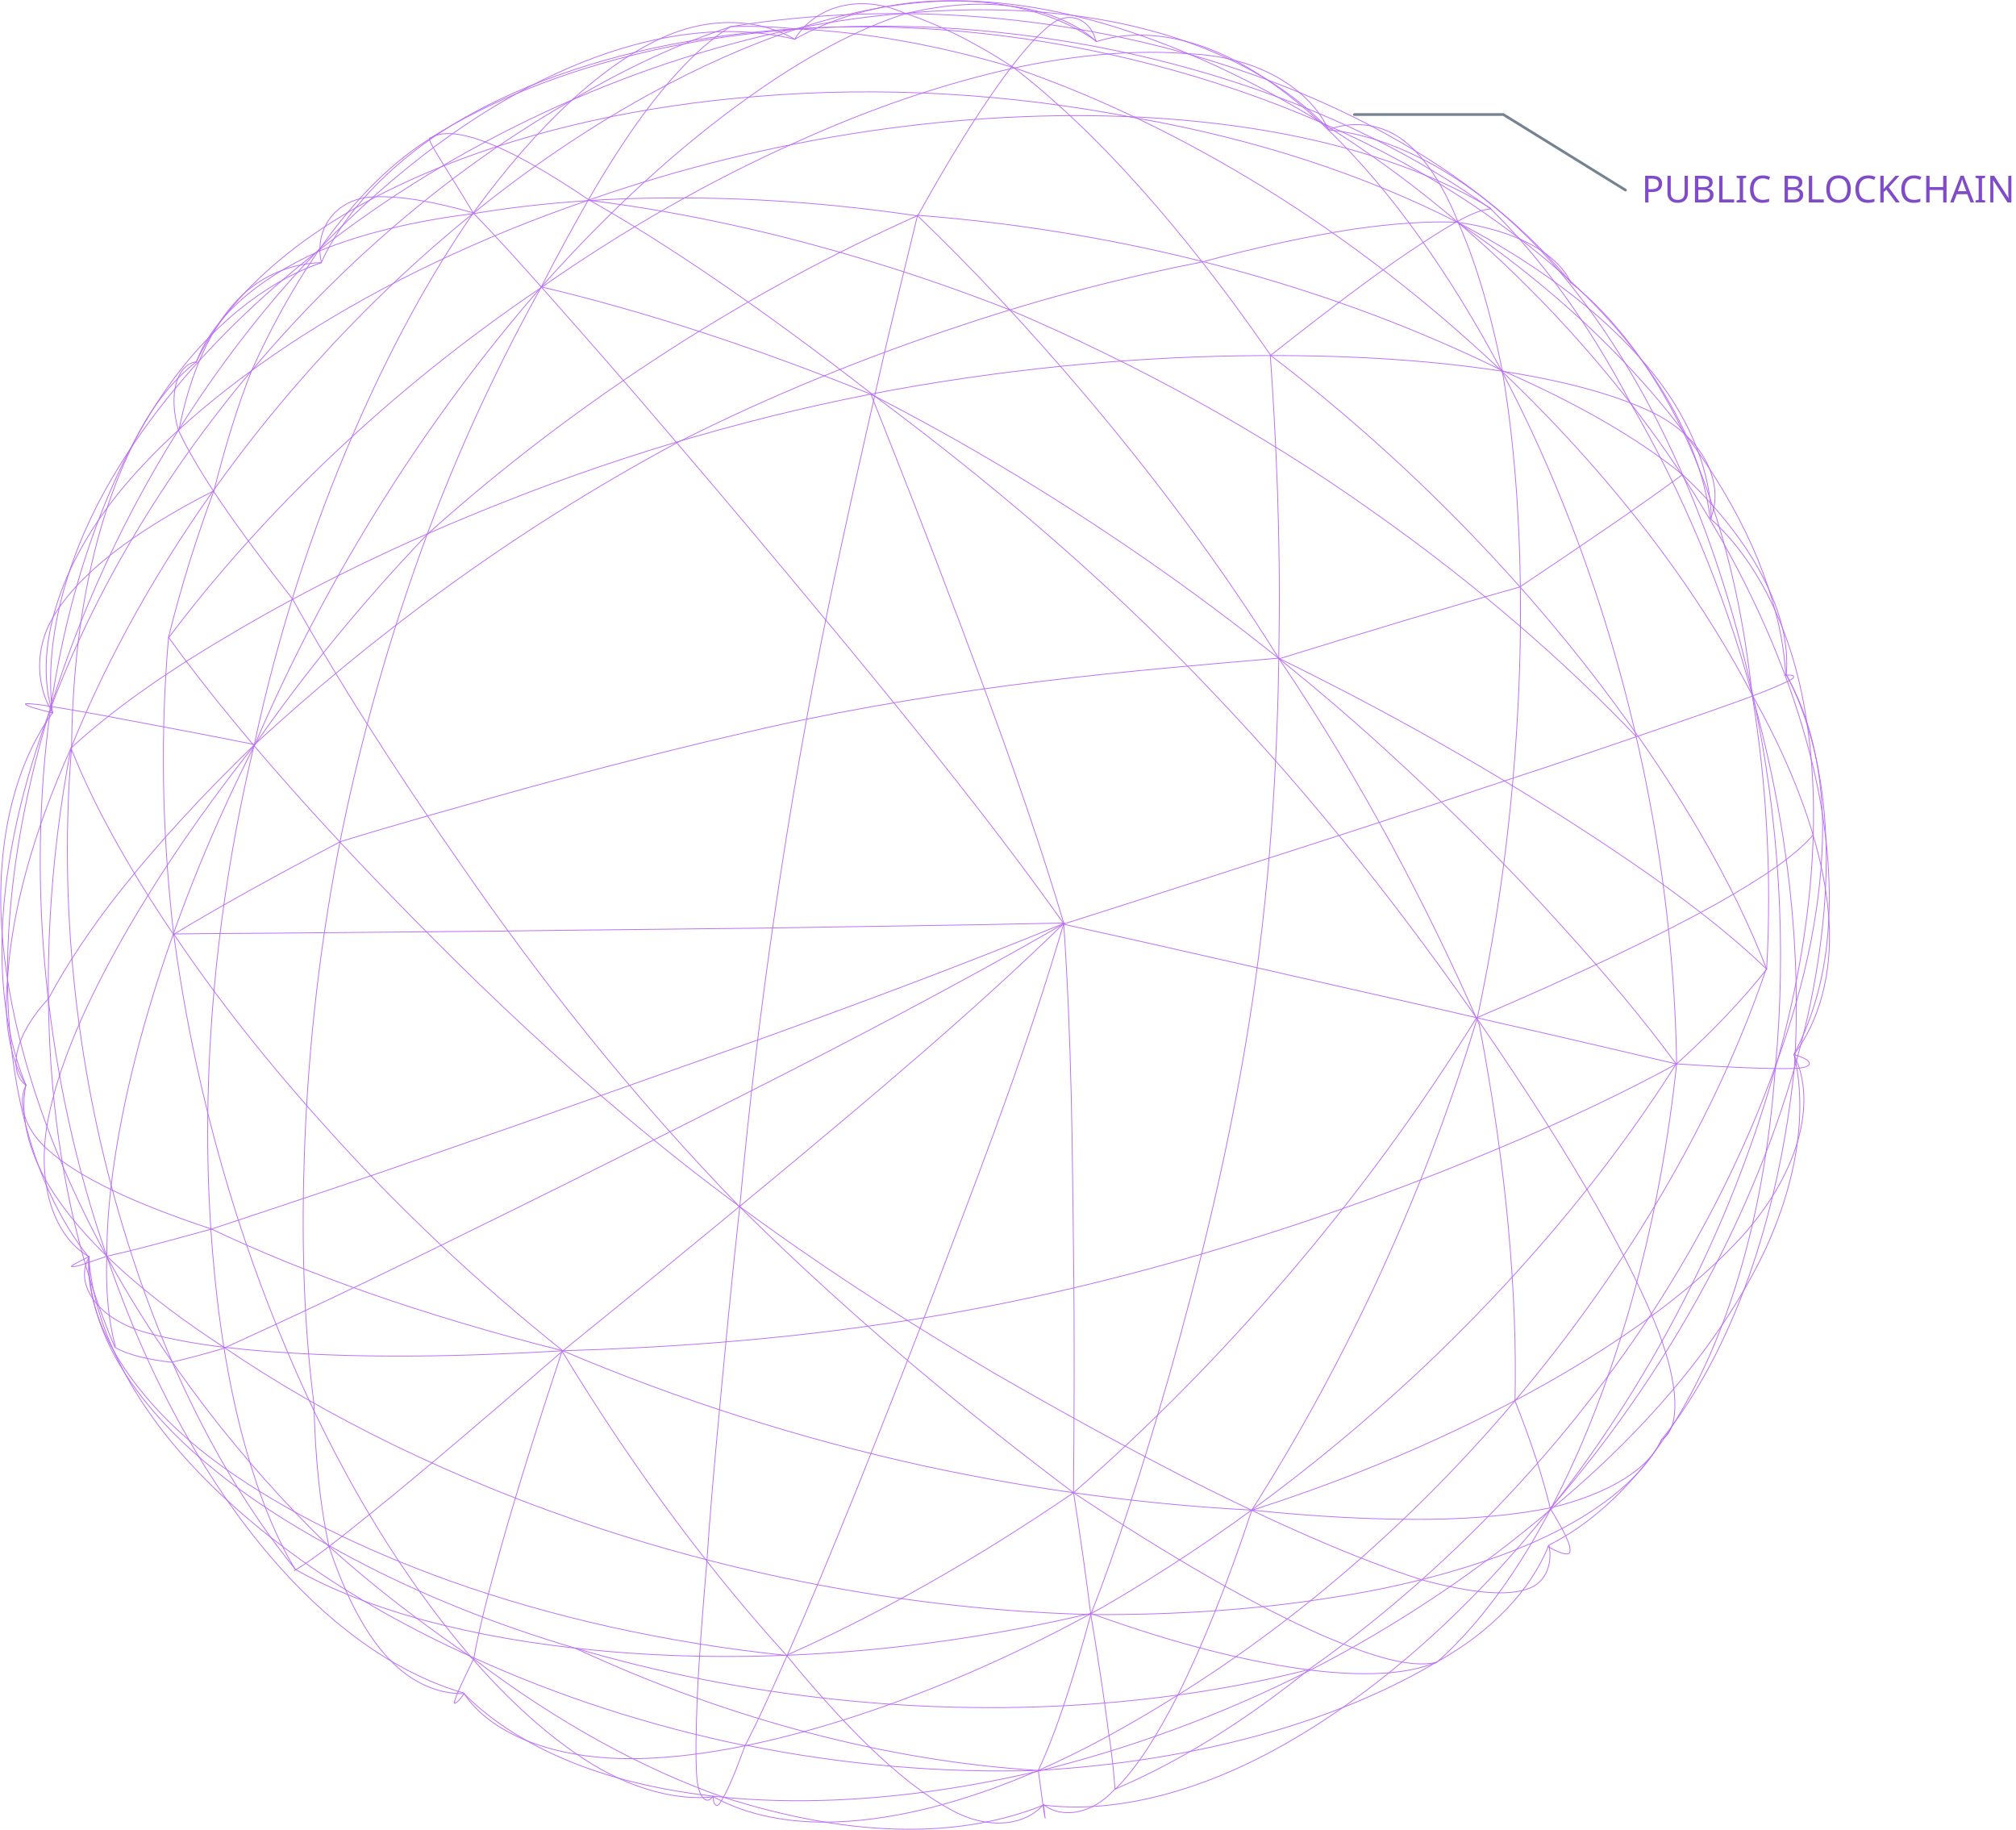
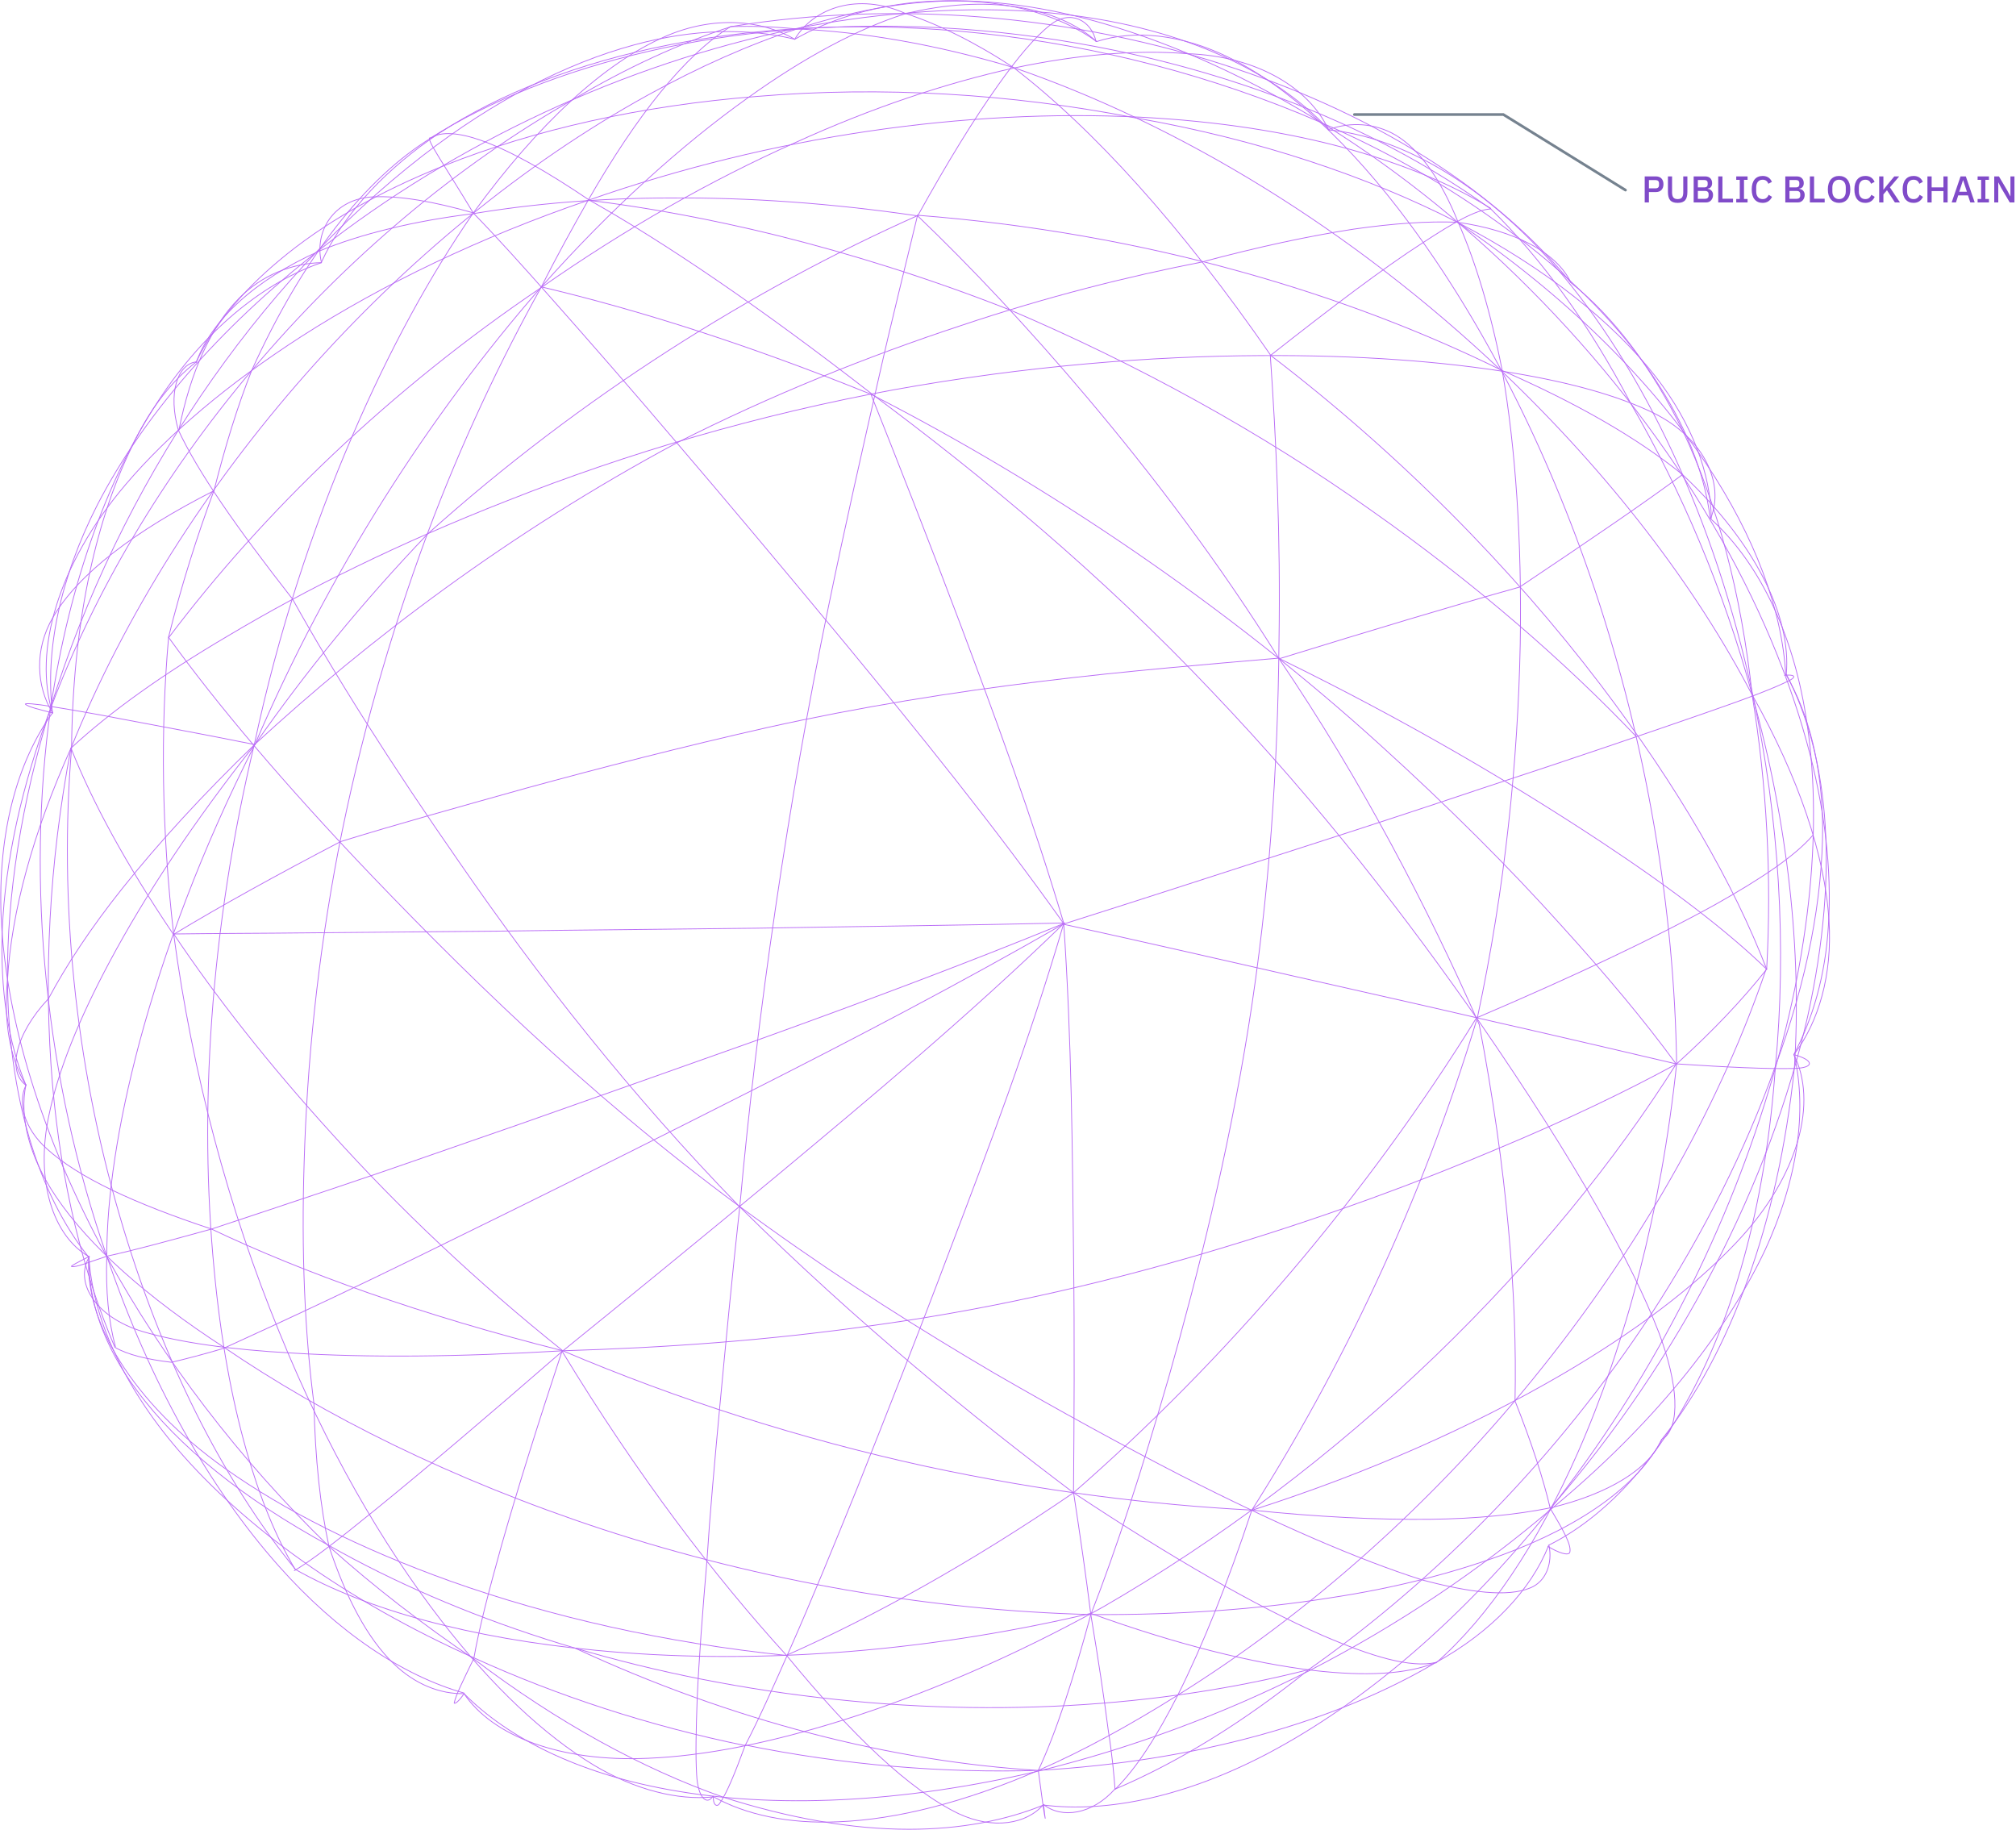
<svg xmlns="http://www.w3.org/2000/svg" width="757" height="687" viewBox="0 0 757 687">
  <g fill="none" fill-rule="evenodd">
    <g stroke="#BA6DF6" stroke-linecap="round" stroke-width=".298">
      <path d="M19.721,267.648 C12.57,244.676 21.455,212.168 47.245,181.827 C63.499,162.756 85.604,144.118 113.127,126.347 C143.902,106.626 180.31,89.072 220.837,75.202 C290.187,50.929 362.788,40.743 428.237,43.994 C457.494,45.511 483.934,49.629 507.123,56.13 C527.711,61.982 545.482,69.35 559.786,78.236" />
      <path d="M389.878 664.678C396.596 650.374 402.881 630.87 409.599 606.164 419.352 581.241 428.887 551.55 438.856 517.092 449.909 478.083 460.962 434.089 468.764 385.76 476.782 335.915 479.816 286.72 480.25 241.425 480.9 200.682 479.166 164.707 476.999 133.499 500.405 115.078 519.259 100.774 534.43 91.022 545.699 83.654 553.934 78.886 559.569 78.452M391.828 677.464C392.262 681.149 392.479 682.882 392.479 682.666 391.828 679.848 391.178 673.997 389.878 664.678M391.828 677.464C398.547 682.882 410.033 681.365 418.702 671.613" />
      <path d="M19.721,267.648 C6.502,285.853 -0.867,312.726 0.433,344.367 C2.167,382.293 15.387,426.503 40.093,471.798 C61.332,510.374 89.722,547.866 123.53,580.591 C140.651,595.978 159.072,610.065 177.926,622.851 C209.351,646.69 241.209,664.028 271.332,674.647 C296.255,682.666 319.878,686.783 341.333,686.783 C360.404,686.783 377.525,683.532 391.828,677.681 C415.884,680.715 445.358,674.43 475.915,658.393 C512.108,639.322 549.167,607.897 582.325,566.287 C618.733,520.126 647.124,465.73 664.028,409.816 C680.065,357.587 684.616,308.608 678.115,268.949 C672.913,236.007 659.477,210.001 642.139,194.614" />
      <path d="M582.325 566.071C631.086 509.94 664.678 443.841 678.765 381.643 684.833 354.119 687 328.546 685.05 305.791 683.316 285.419 678.331 267.648 670.746 253.128M26.656 280.868C41.393 267.215 61.115 253.128 85.821 238.608 114.861 221.27 149.753 203.933 190.713 187.896 235.574 170.125 284.986 155.604 335.915 146.285 385.327 137.4 431.705 133.716 473.532 133.499 510.157 133.282 541.798 135.666 568.021 140.001 590.126 143.685 607.897 148.669 621.117 155.171 640.189 164.707 647.557 181.827 642.356 194.614" />
      <path d="M65.016 350.652C47.462 324.645 34.675 301.24 26.656 280.868 66.75 181.394 149.753 87.338 243.159 35.759 281.952 14.303 318.361 2.601 349.351.65 374.924-1.084 396.813 4.768 411.767 15.604M211.301 507.123C179.01 481.333 149.753 453.593 124.397 425.42 100.774 399.414 81.053 374.274 65.232 350.652M399.63 346.534C361.704 347.401 321.395 347.834 283.902 348.485 249.227 348.918 217.586 349.135 188.546 349.568 162.106 349.785 138.267 350.002 116.812 350.218 97.524 350.435 80.403 350.435 65.232 350.652" />
      <path d="M480.467 247.06C453.16 249.444 423.469 251.828 391.612 255.729 357.587 259.846 322.695 265.481 288.453 273.066 255.945 280.435 225.605 288.237 197.865 295.822 172.292 302.974 148.886 309.475 127.864 315.977 103.809 328.546 83.003 340.032 65.449 350.652M391.828 677.464C385.544 684.833 372.974 687 359.971 680.932 341.55 672.046 320.094 651.675 295.388 621.551 268.515 592.077 239.475 554.151 211.085 507.34" />
      <path d="M43.344,505.606 C40.743,496.07 39.66,484.584 40.093,471.798 C40.093,449.042 44.211,422.169 52.229,391.828 C61.548,357.153 75.635,319.011 95.79,279.351 C123.313,214.985 161.239,155.821 203.283,107.709 C229.506,78.236 255.729,54.613 280.651,36.842 C302.107,21.455 322.045,10.836 339.816,5.201 C370.373,-2.384 397.03,2.384 411.767,15.604" />
      <path d="M26.656,280.868 C18.421,323.779 16.254,366.906 19.721,407.215 C22.972,444.491 31.208,477.866 43.127,505.823 C47.895,508.64 55.263,510.374 64.366,511.457 C70,510.157 76.502,508.423 83.87,506.256 C95.79,500.838 109.877,494.337 126.347,486.535 C145.202,477.649 166.657,467.03 190.93,455.11 C218.236,441.674 248.577,426.503 282.385,409.383 C319.661,390.528 359.971,369.506 399.197,346.968 C431.488,336.782 461.179,327.029 488.268,318.361 C513.191,310.342 535.73,302.974 556.318,296.038 C591.427,284.552 619.167,275.017 640.405,267.648 C656.009,262.23 666.412,258.329 672.263,255.295 C674.647,253.995 673.563,253.128 670.096,253.562" />
      <path d="M418.918,671.613 C442.324,661.644 466.813,646.69 491.519,626.752 C540.498,592.294 585.359,546.132 619.817,493.686 C639.972,462.696 655.576,431.271 666.412,400.931 C678.765,367.773 684.399,336.998 684.399,310.342 C684.183,287.586 679.198,267.865 670.529,253.128" />
      <path d="M418.918 671.613C426.937 663.594 434.522 651.675 442.324 636.288 451.643 617.65 460.962 594.461 470.064 566.938 503.005 515.142 533.779 451.86 554.801 381.859 565.204 333.097 569.972 285.636 570.838 241.859 571.489 202.849 569.105 168.391 564.12 139.35 559.786 117.245 554.151 98.391 547.433 83.22 541.148 67.616 533.129 56.13 524.027 50.712 516.225 46.161 507.123 45.728 499.104 48.545M327.029 148.019C337.215 173.592 348.485 202.199 360.404 233.84 373.407 268.515 387.494 306.441 399.414 346.534 402.448 391.178 402.664 432.572 403.098 470.064 403.531 503.656 403.315 533.779 403.098 560.219 405.698 577.123 407.866 592.294 409.599 606.164 412.417 623.068 414.584 637.371 416.101 649.291 417.618 658.826 418.268 666.195 418.702 671.83M19.721 267.648C16.904 244.893 22.322 217.369 36.626 189.413 53.53 156.688 81.92 123.53 119.629 94.056 171.208 53.53 234.49 24.056 298.422 10.836 312.509 8.019 326.162 6.068 339.816 4.985 361.704 3.034 382.293 3.251 401.581 5.635 444.708 10.836 478.95 27.09 498.888 48.545" />
      <path d="M19.721,267.648 C14.737,266.348 10.836,265.481 9.536,264.397 C9.102,263.964 13.22,264.181 19.288,265.264 C26.006,266.348 35.109,267.865 46.161,270.032 C59.815,272.633 76.502,275.667 95.79,279.568" />
      <path d="M19.721 267.648C13.653 257.679 12.786 243.809 19.938 231.673 29.474 215.419 50.496 199.382 80.403 184.211M498.888 48.762C525.978 51.362 556.968 69.133 584.058 100.124 617.216 138.484 643.873 194.831 658.176 260.93 668.145 307.308 670.963 355.42 666.628 400.931 663.161 449.692 651.891 491.953 634.554 524.027 620.034 551.117 601.179 570.405 581.458 580.157M63.282 239.258C81.27 264.181 106.409 294.088 139.784 328.98 180.094 371.023 229.072 418.485 288.453 460.745 317.494 481.55 346.101 499.538 373.407 515.575 398.547 530.095 421.952 542.882 443.408 553.934 480.033 572.572 510.157 585.575 533.996 593.161 551.984 597.928 566.071 599.662 574.523 596.195 580.591 593.811 582.975 586.876 581.674 580.374" />
      <path d="M498.888,48.762 C491.736,33.158 472.015,21.022 445.791,20.155 C426.937,18.638 405.048,20.372 380.559,25.573 C355.203,31.208 327.679,40.31 298.639,53.53 C266.998,67.616 234.924,85.821 203.283,107.926 C146.719,146.069 98.824,192.23 63.282,239.475 C60.248,274.15 60.681,311.859 65.232,350.868 C72.168,402.664 85.821,453.81 104.892,500.188 C122.446,543.315 143.468,579.724 165.79,608.548 C184.862,633.254 204.366,651.458 223.004,662.727 C238.608,672.046 254.428,675.947 267.648,674.647" />
      <path d="M161.673,51.796 C159.072,50.929 167.741,63.282 177.71,79.969 C186.379,88.855 196.348,99.908 207.834,112.911 C221.27,128.081 236.441,145.419 253.562,165.574 C272.85,188.112 294.305,213.685 318.144,242.509 C344.367,274.367 372.757,309.258 399.414,346.751 C386.41,391.178 370.807,432.138 356.72,469.197 C344.15,502.572 332.447,532.046 322.045,558.269 C312.726,581.241 304.491,601.396 296.905,618.517 C290.404,633.254 284.986,645.39 279.785,655.359 C275.884,665.978 272.85,673.347 270.249,677.031 C269.165,678.765 267.648,677.464 267.865,674.43" />
      <path d="M63.282,239.258 C68.05,219.97 73.901,201.549 80.403,183.995 C84.521,167.741 89.072,152.787 94.49,139.134 C113.561,96.874 137.4,66.75 161.889,51.796 C165.574,49.195 172.509,49.845 180.527,52.663 C191.58,56.564 205.016,64.149 221.054,74.985 C250.311,91.456 285.636,115.511 327.246,147.803 C368.639,178.577 413.284,215.419 455.11,259.63 C496.07,302.54 529.012,345.667 555.885,384.243 C573.656,410.033 588.393,433.222 600.096,453.81 C610.065,471.364 617.65,486.751 622.851,500.188 C630.22,519.693 631.086,535.513 624.368,540.281" />
      <path d="M559.786 78.452C578.857 97.09 596.628 121.579 612.232 151.27 631.52 184.428 647.34 221.704 657.96 260.93 671.396 309.258 676.597 357.153 673.78 400.931 667.712 459.228 649.724 508.207 623.935 540.498M161.673 51.796C183.778 37.926 211.085 26.873 242.509 19.505 276.534 11.486 314.243 8.452 353.036 10.403 432.355 14.737 506.69 40.093 559.786 78.452" />
      <path d="M642.139 194.397C638.021 160.589 613.099 121.579 570.188 89.288 548.733 72.818 523.594 57.864 495.42 45.728 414.584 10.836 322.045 1.3 244.676 18.204 211.301 25.573 182.694 37.492 161.022 52.663 142.168 66.099 128.298 81.92 120.713 98.391M623.935 540.498C615.266 557.402 594.027 572.789 563.903 583.842 545.482 590.56 524.027 596.195 499.538 599.879 472.448 604.213 442.324 606.38 409.599 606.164 349.785 604.647 286.286 593.811 226.038 574.089 169.474 555.451 121.579 531.396 84.087 505.823 55.047 486.968 33.591 467.897 21.022 449.259 11.053 434.522 7.152 419.352 9.752 407.215" />
      <path d="M211.301 507.123C157.988 493.686 113.994 477.866 79.319 461.395 50.496 451.86 29.474 442.107 17.554 431.271 9.102 423.686 6.502 413.934 9.752 407.432M211.301 507.123C254.645 525.544 300.806 540.281 347.401 550.467 391.612 560.003 432.788 564.987 469.847 566.938 494.77 569.538 517.309 570.622 537.03 570.405 554.368 570.188 569.538 568.671 582.325 566.071 603.997 560.869 619.167 551.55 623.935 540.498" />
      <path d="M267.648 674.43C280.001 681.365 296.255 684.833 314.893 683.966 336.782 683.099 362.355 676.597 389.878 664.678 406.782 657.309 424.12 647.774 442.107 636.504 490.869 606.164 538.764 564.12 579.291 513.191 618.733 463.779 646.907 411.767 663.161 363.872M589.91 106.192C605.73 118.762 620.25 137.833 631.953 161.889 644.74 188.979 653.842 222.571 657.96 261.147 663.378 294.305 665.328 328.98 663.378 363.872M589.91 106.192C563.037 73.034 518.826 43.994 463.346 25.573 403.098 5.418 336.132-1.77635684e-15 274.583 9.969M267.648 674.43C265.481 677.898 262.014 675.08 261.58 666.195 261.147 658.826 261.363 649.508 261.797 637.588 262.447 623.068 263.747 605.947 265.481 585.575 266.565 568.455 268.298 549.383 270.249 528.362 272.416 505.389 274.8 480.033 277.834 452.51 284.336 380.776 296.038 300.59 310.992 228.205 317.494 196.564 323.995 168.174 329.847 142.385 335.048 119.196 340.249 98.824 344.584 80.62M9.752 407.432C3.034 391.395-9.99200722e-16 371.457.867 348.918 1.95 323.562 8.019 295.172 19.288 265.264 35.325 222.571 60.898 179.01 94.49 139.134 130.032 96.874 171.858 61.982 214.985 37.492 235.357 25.356 255.295 16.254 274.583 9.969M18.204 374.924C5.418 388.578 2.817 402.448 9.752 407.432" />
      <path d="M26.656 280.868C12.353 312.726 4.334 342.2 2.817 367.773 1.3 383.376 3.684 397.463 9.752 407.432M589.91 106.192C584.709 94.923 568.888 86.471 547.216 83.437 536.163 83.003 523.16 83.87 508.207 86.038 491.303 88.638 472.231 92.756 451.209 98.391 423.469 103.809 393.129 111.394 360.838 122.23 325.946 133.716 289.754 148.236 254.212 166.224 191.146 200.032 137.833 240.558 95.79 279.351 76.068 298.422 59.381 316.627 45.944 333.531 34.025 348.485 24.923 362.355 18.204 374.924M174.242 635.854C184.862 651.675 210.218 661.644 243.376 660.127 264.397 659.26 288.67 654.492 315.76 646.04 346.317 636.504 379.692 622.418 414.15 603.346 457.711 578.207 500.405 546.132 538.981 509.074 576.256 473.098 606.597 435.606 629.569 399.197M174.242 635.854C172.292 638.888 170.558 639.972 170.558 639.322 171.208 636.288 173.809 631.086 177.926 622.634 179.877 611.365 183.561 597.278 188.329 580.157 194.18 559.569 201.766 535.297 211.085 507.123" />
      <path d="M203.283 107.709C239.041 116.162 280.435 129.165 327.029 148.019 393.562 182.044 461.395 227.989 518.609 280.001 544.399 303.407 566.938 325.946 586.009 347.184 603.13 366.039 617.65 383.376 629.353 399.414M120.713 98.607C117.895 86.904 125.264 74.551 140.217 73.901 150.186 73.468 162.756 75.635 177.926 79.969M120.713 98.607C109.877 98.824 98.391 103.158 89.722 112.044 79.319 122.446 71.517 139.567 67.183 161.456" />
      <path d="M120.713 98.607C99.908 105.759 78.669 122.446 61.548 147.369 41.177 177.06 26.223 217.803 19.071 265.481 9.752 331.58 16.904 404.832 40.093 471.581 56.13 518.826 78.669 558.702 104.675 587.959 126.781 612.882 151.27 629.136 174.242 635.638M274.583 9.969C282.168 9.752 290.187 9.969 298.639 10.836 323.779 11.92 351.519 16.687 380.559 25.356 442.974 46.811 507.99 86.254 563.903 139.35 604.863 178.36 636.721 220.187 657.96 260.93 675.514 292.138 685.266 321.178 686.783 345.667 688.084 366.039 682.882 383.593 673.78 395.729M174.242 635.854C190.93 652.758 217.369 665.762 250.744 671.83 290.404 679.198 338.515 677.031 390.095 664.895 424.336 656.443 458.795 643.873 491.736 627.185 525.111 610.065 555.885 589.26 582.541 566.504 620.25 535.297 647.557 501.488 662.727 469.414 675.08 442.757 678.548 416.968 673.78 396.379" />
      <path d="M174.242,635.854 C165.357,636.071 155.821,632.387 147.803,624.585 C138.05,615.266 130.032,600.096 123.53,580.591 C120.279,565.637 118.329,547.65 117.895,527.061 C114.428,500.405 113.127,469.847 114.211,436.256 C115.295,399.414 119.196,360.187 126.997,319.444 C135.016,278.268 146.502,238.174 160.372,200.682 C173.375,165.79 188.329,134.583 203.283,107.709 C209.134,96.007 215.202,85.171 220.837,75.202 C239.258,43.127 257.246,20.588 274.367,9.969" />
      <path d="M663.378 363.872C654.492 375.141 643.223 387.061 629.569 399.414 610.932 409.599 588.393 420.435 562.386 431.271 532.696 443.841 498.888 456.411 460.962 467.897 419.785 480.467 375.791 490.869 331.147 497.154 288.237 503.439 247.927 506.039 211.518 507.123 171.858 509.507 137.833 509.724 109.66 507.99 86.471 506.69 67.833 504.089 53.746 499.971 35.109 494.337 27.957 480.9 33.591 471.798M298.422 14.737C280.868 10.403 260.063 10.836 237.958 16.904 212.385 23.839 185.295 37.926 158.638 58.514 96.874 106.409 44.861 182.044 19.071 265.481 8.019 301.24 2.601 336.132 2.817 367.556 3.034 411.767 14.52 448.392 33.158 471.798" />
      <path d="M477.216 133.499C443.408 84.521 410.466 48.328 380.559 25.356 366.039 15.821 352.385 9.102 339.816 4.985 322.262-2.817 305.574 2.817 298.422 14.737 285.853 7.368 267.865 5.851 249.877 13.653 226.905 23.622 202.199 46.378 177.71 79.969 161.673 103.158 146.285 131.115 132.415 163.406 117.245 198.515 104.459 237.524 95.573 279.134 78.669 349.568 74.768 418.051 80.403 476.566 82.787 502.138 86.904 524.894 92.539 544.615 97.524 562.17 103.592 577.123 110.744 589.043M663.378 363.872C651.025 331.797 630.22 295.605 600.962 257.029 567.804 213.468 525.761 170.558 477.216 133.499" />
      <path d="M614.399 276.534C587.743 248.577 554.585 219.537 515.142 191.797 473.098 161.889 426.503 136.533 379.259 116.378 348.918 104.459 319.661 95.356 291.921 88.421 266.348 82.137 242.509 77.802 221.054 75.202M663.378 363.872C648.857 349.785 628.269 333.964 601.396 316.193 568.888 294.738 528.795 270.899 480.467 247.277" />
      <path d="M631.52 178.36C618.733 187.896 598.795 201.549 570.622 220.403 545.049 227.555 514.925 236.657 480.467 247.277M673.563 395.946C680.932 397.897 681.799 400.931 673.563 401.147 663.594 401.364 649.074 400.714 629.353 399.414 608.981 394.646 584.058 388.794 554.368 382.076 533.996 377.308 511.457 372.324 486.751 366.689 459.878 360.621 430.838 353.903 399.197 346.968 363.438 381.643 325.946 412.85 292.138 441.024 261.797 466.163 234.707 488.268 210.868 507.556 182.694 532.046 159.722 551.55 141.301 566.504 127.431 577.774 117.462 585.575 110.527 589.693" />
      <path d="M680.715 313.593C673.997 321.395 661.427 329.847 644.09 339.599 621.334 352.169 591.644 366.256 554.585 382.076M295.605 621.334C328.33 606.814 364.738 586.659 403.098 560.436 459.878 511.024 513.408 448.609 554.585 381.859M673.563 395.946C682.449 413.284 675.947 441.24 651.891 466.597 636.071 483.284 613.749 500.188 585.792 516.442 553.284 535.297 514.491 552.851 469.631 567.154" />
      <path d="M298.422,14.737 C310.992,7.585 326.379,2.601 343.933,0.867 C363.438,-0.867 385.544,1.084 409.166,7.368 C463.779,22.105 523.16,56.997 574.306,108.36 C626.102,160.156 662.511,221.054 678.331,278.268 C685.266,303.19 687.867,326.596 686.567,347.401 C685.483,366.039 680.715,382.509 673.563,395.946" />
      <path d="M344.584 81.053C355.636 61.115 365.605 44.861 374.708 32.074 382.076 21.672 388.578 13.87 394.429 9.319 401.797 3.468 409.816 7.585 411.55 15.604M629.569 399.414C628.703 341.116 618.3 279.568 598.795 221.27 580.374 166.44 555.885 119.846 529.228 83.87 506.906 53.746 483.717 32.508 461.612 21.672 443.624 12.786 425.853 11.053 411.767 15.604M629.569 399.414C623.718 454.677 610.498 504.306 592.51 545.266 577.123 580.157 558.919 607.031 539.197 624.368M110.96 589.26C83.654 555.668 60.465 509.94 44.861 456.194 28.174 398.98 22.105 338.299 26.873 280.868 27.307 235.574 35.325 196.998 49.195 168.391 55.697 154.304 64.149 143.251 73.685 135.883" />
      <path d="M539.197,624.151 C529.662,626.319 515.142,621.984 496.504,613.966 C471.364,602.913 440.374,585.142 403.098,560.436 C365.389,532.046 322.262,497.154 277.617,452.943 C236.874,411.116 201.766,366.256 172.509,323.779 C146.719,286.72 125.914,253.778 109.877,224.955 C88.855,198.081 74.335,177.276 66.966,161.456 C63.065,147.803 66.533,136.967 73.468,135.883" />
      <path d="M539.197,624.151 C528.145,628.703 512.541,629.353 493.47,627.185 C470.064,624.368 441.891,617.433 409.599,605.73 C344.15,621.117 280.001,625.018 223.871,619.6 C176.409,615.049 137.833,604.43 110.96,589.26" />
      <path d="M389.878 664.678C449.692 661.21 501.488 646.474 539.197 624.151 560.436 612.449 574.956 596.628 581.458 580.374M279.785 655.142C317.06 662.727 354.336 665.762 390.095 664.678M215.852 618.733C275.017 646.257 335.481 661.427 389.878 664.678" />
      <path d="M33.375,471.798 C34.675,494.12 45.944,519.909 66.75,544.182 C91.889,573.439 130.032,600.962 177.926,622.418 C209.351,636.721 243.809,647.991 279.785,655.359" />
      <path d="M33.375,471.798 C32.941,487.402 38.793,505.389 51.579,522.293 C66.75,542.882 91.456,562.82 123.747,580.374 C171.642,607.464 232.973,627.836 300.806,636.504 C369.506,645.39 435.822,641.056 491.736,626.752" />
      <path d="M33.375,471.798 C31.641,495.854 49.412,526.411 84.521,551.334 C106.843,567.154 135.233,581.458 169.041,593.594 C206.75,607.031 249.661,616.783 295.605,621.551" />
      <path d="M33.375 471.798C29.474 473.748 26.223 475.482 26.873 475.482 28.607 475.915 32.941 473.965 40.31 471.581 50.279 469.414 63.065 465.946 79.536 461.395 93.189 456.844 109.01 451.643 126.997 445.575 147.152 438.856 169.691 430.838 194.831 422.169 222.571 412.417 253.128 401.581 286.72 389.661 323.345 376.441 362.355 361.921 399.847 346.534M344.584 81.053C364.522 100.124 385.977 122.88 408.299 149.32 432.788 178.36 457.711 211.085 480.25 247.277 511.674 293.655 536.163 340.899 555.451 384.677 565.854 439.073 569.755 486.535 568.888 525.978 575.173 541.798 579.507 555.235 582.108 566.287 586.876 574.306 590.126 579.941 589.476 582.758 589.043 584.275 585.142 582.975 581.241 580.591" />
      <path d="M33.375,471.798 C20.155,464.213 13.003,443.624 18.421,418.485 C21.889,401.797 29.691,382.509 41.177,361.054 C54.613,335.915 72.818,308.391 96.007,279.134 C114.428,252.695 136.1,226.038 160.589,200.465 C218.02,148.886 282.819,108.36 344.8,80.836 C386.41,84.087 427.37,91.239 466.163,102.075 C502.789,112.261 535.513,125.047 564.12,139.134 C591.86,151.27 614.616,164.273 631.737,178.143 C659.043,203.716 672.697,231.456 670.746,253.128" />
      <path d="M547.216,83.437 C587.309,110.527 619.167,141.951 640.622,174.026 C659.043,201.549 669.229,229.289 670.529,253.345" />
      <path d="M73.685,135.883 C79.969,122.663 90.589,109.66 104.892,97.74 C121.146,84.087 142.168,71.951 167.307,61.982 C200.682,48.762 240.342,39.66 284.336,36.192 C330.93,32.291 379.259,35.109 426.07,44.211 C472.015,52.229 513.408,66.099 547.65,83.654 C580.374,100.774 605.514,120.713 621.768,141.518 C635.421,159.072 642.356,177.926 642.573,194.614" />
      <path d="M344.584,81.053 C312.292,76.285 281.085,74.118 252.044,74.335 C224.955,74.335 200.032,76.502 177.926,80.186 C155.171,83.003 135.666,87.771 119.846,94.273 C95.573,105.109 79.319,120.279 73.685,136.1" />
    </g>
    <polyline stroke="#75828F" stroke-linecap="round" points="508.562 71.374 564.5 71.374 610.367 43" transform="matrix(1 0 0 -1 0 114.374)" />
-     <text fill="#804BC9" font-family="IBMPlexSans-Medium, IBM Plex Sans" font-size="14" font-weight="400">
-       <tspan x="616.377" y="76">PUBLIC BLOCKCHAIN</tspan>
-     </text>
+     <path fill="#804BC9" fill-rule="nonzero" d="M617.581,76 L617.581,66.228 L621.781,66.228 C622.686,66.228 623.386,66.494 623.881,67.026 C624.376,67.558 624.623,68.272 624.623,69.168 C624.623,70.064 624.376,70.778 623.881,71.31 C623.386,71.842 622.686,72.108 621.781,72.108 L619.163,72.108 L619.163,76 L617.581,76 Z M619.163,70.722 L621.683,70.722 C622.084,70.722 622.397,70.617 622.621,70.407 C622.845,70.197 622.957,69.896 622.957,69.504 L622.957,68.832 C622.957,68.44 622.845,68.139 622.621,67.929 C622.397,67.719 622.084,67.614 621.683,67.614 L619.163,67.614 L619.163,70.722 Z M627.857,66.228 L627.857,72.248 C627.857,73.079 628.016,73.704 628.333,74.124 C628.65,74.544 629.192,74.754 629.957,74.754 C630.722,74.754 631.264,74.544 631.581,74.124 C631.898,73.704 632.057,73.079 632.057,72.248 L632.057,66.228 L633.611,66.228 L633.611,71.996 C633.611,72.715 633.546,73.335 633.415,73.858 C633.284,74.381 633.074,74.812 632.785,75.153 C632.496,75.494 632.12,75.748 631.658,75.916 C631.196,76.084 630.629,76.168 629.957,76.168 C629.285,76.168 628.718,76.084 628.256,75.916 C627.794,75.748 627.418,75.494 627.129,75.153 C626.84,74.812 626.63,74.381 626.499,73.858 C626.368,73.335 626.303,72.715 626.303,71.996 L626.303,66.228 L627.857,66.228 Z M635.963,66.228 L640.289,66.228 C641.101,66.228 641.738,66.457 642.2,66.914 C642.662,67.371 642.893,67.983 642.893,68.748 C642.893,69.112 642.842,69.422 642.739,69.679 C642.636,69.936 642.506,70.146 642.347,70.309 C642.188,70.472 642.006,70.594 641.801,70.673 C641.596,70.752 641.395,70.801 641.199,70.82 L641.199,70.904 C641.395,70.913 641.612,70.96 641.85,71.044 C642.088,71.128 642.31,71.261 642.515,71.443 C642.72,71.625 642.893,71.858 643.033,72.143 C643.173,72.428 643.243,72.775 643.243,73.186 C643.243,73.578 643.18,73.947 643.054,74.292 C642.928,74.637 642.753,74.936 642.529,75.188 C642.305,75.44 642.039,75.638 641.731,75.783 C641.423,75.928 641.087,76 640.723,76 L635.963,76 L635.963,66.228 Z M637.545,74.642 L640.261,74.642 C640.672,74.642 640.994,74.535 641.227,74.32 C641.46,74.105 641.577,73.797 641.577,73.396 L641.577,72.92 C641.577,72.519 641.46,72.211 641.227,71.996 C640.994,71.781 640.672,71.674 640.261,71.674 L637.545,71.674 L637.545,74.642 Z M637.545,70.358 L639.995,70.358 C640.387,70.358 640.69,70.258 640.905,70.057 C641.12,69.856 641.227,69.569 641.227,69.196 L641.227,68.748 C641.227,68.375 641.12,68.088 640.905,67.887 C640.69,67.686 640.387,67.586 639.995,67.586 L637.545,67.586 L637.545,70.358 Z M645.189,76 L645.189,66.228 L646.771,66.228 L646.771,74.6 L650.747,74.6 L650.747,76 L645.189,76 Z M651.951,76 L651.951,74.712 L653.281,74.712 L653.281,67.516 L651.951,67.516 L651.951,66.228 L656.207,66.228 L656.207,67.516 L654.863,67.516 L654.863,74.712 L656.207,74.712 L656.207,76 L651.951,76 Z M661.863,76.168 C660.584,76.168 659.581,75.736 658.853,74.873 C658.125,74.01 657.761,72.757 657.761,71.114 C657.761,70.293 657.854,69.569 658.041,68.944 C658.228,68.319 658.498,67.791 658.853,67.362 C659.208,66.933 659.639,66.608 660.148,66.389 C660.657,66.17 661.228,66.06 661.863,66.06 C662.712,66.06 663.424,66.247 663.998,66.62 C664.572,66.993 665.022,67.544 665.349,68.272 L664.019,69 C663.851,68.533 663.592,68.162 663.242,67.887 C662.892,67.612 662.432,67.474 661.863,67.474 C661.107,67.474 660.514,67.731 660.085,68.244 C659.656,68.757 659.441,69.467 659.441,70.372 L659.441,71.856 C659.441,72.761 659.656,73.471 660.085,73.984 C660.514,74.497 661.107,74.754 661.863,74.754 C662.451,74.754 662.929,74.602 663.298,74.299 C663.667,73.996 663.94,73.606 664.117,73.13 L665.391,73.9 C665.064,74.609 664.607,75.165 664.019,75.566 C663.431,75.967 662.712,76.168 661.863,76.168 Z M670.375,66.228 L674.701,66.228 C675.513,66.228 676.15,66.457 676.612,66.914 C677.074,67.371 677.305,67.983 677.305,68.748 C677.305,69.112 677.254,69.422 677.151,69.679 C677.048,69.936 676.918,70.146 676.759,70.309 C676.6,70.472 676.418,70.594 676.213,70.673 C676.008,70.752 675.807,70.801 675.611,70.82 L675.611,70.904 C675.807,70.913 676.024,70.96 676.262,71.044 C676.5,71.128 676.722,71.261 676.927,71.443 C677.132,71.625 677.305,71.858 677.445,72.143 C677.585,72.428 677.655,72.775 677.655,73.186 C677.655,73.578 677.592,73.947 677.466,74.292 C677.34,74.637 677.165,74.936 676.941,75.188 C676.717,75.44 676.451,75.638 676.143,75.783 C675.835,75.928 675.499,76 675.135,76 L670.375,76 L670.375,66.228 Z M671.957,74.642 L674.673,74.642 C675.084,74.642 675.406,74.535 675.639,74.32 C675.872,74.105 675.989,73.797 675.989,73.396 L675.989,72.92 C675.989,72.519 675.872,72.211 675.639,71.996 C675.406,71.781 675.084,71.674 674.673,71.674 L671.957,71.674 L671.957,74.642 Z M671.957,70.358 L674.407,70.358 C674.799,70.358 675.102,70.258 675.317,70.057 C675.532,69.856 675.639,69.569 675.639,69.196 L675.639,68.748 C675.639,68.375 675.532,68.088 675.317,67.887 C675.102,67.686 674.799,67.586 674.407,67.586 L671.957,67.586 L671.957,70.358 Z M679.601,76 L679.601,66.228 L681.183,66.228 L681.183,74.6 L685.159,74.6 L685.159,76 L679.601,76 Z M690.563,76.168 C689.928,76.168 689.352,76.058 688.834,75.839 C688.316,75.62 687.873,75.298 687.504,74.873 C687.135,74.448 686.851,73.921 686.65,73.291 C686.449,72.661 686.349,71.935 686.349,71.114 C686.349,70.293 686.449,69.567 686.65,68.937 C686.851,68.307 687.135,67.78 687.504,67.355 C687.873,66.93 688.316,66.608 688.834,66.389 C689.352,66.17 689.928,66.06 690.563,66.06 C691.198,66.06 691.774,66.17 692.292,66.389 C692.81,66.608 693.253,66.93 693.622,67.355 C693.991,67.78 694.275,68.307 694.476,68.937 C694.677,69.567 694.777,70.293 694.777,71.114 C694.777,71.935 694.677,72.661 694.476,73.291 C694.275,73.921 693.991,74.448 693.622,74.873 C693.253,75.298 692.81,75.62 692.292,75.839 C691.774,76.058 691.198,76.168 690.563,76.168 Z M690.563,74.754 C690.936,74.754 691.279,74.689 691.592,74.558 C691.905,74.427 692.171,74.238 692.39,73.991 C692.609,73.744 692.78,73.443 692.901,73.088 C693.022,72.733 693.083,72.332 693.083,71.884 L693.083,70.344 C693.083,69.896 693.022,69.495 692.901,69.14 C692.78,68.785 692.609,68.484 692.39,68.237 C692.171,67.99 691.905,67.801 691.592,67.67 C691.279,67.539 690.936,67.474 690.563,67.474 C690.18,67.474 689.835,67.539 689.527,67.67 C689.219,67.801 688.955,67.99 688.736,68.237 C688.517,68.484 688.346,68.785 688.225,69.14 C688.104,69.495 688.043,69.896 688.043,70.344 L688.043,71.884 C688.043,72.332 688.104,72.733 688.225,73.088 C688.346,73.443 688.517,73.744 688.736,73.991 C688.955,74.238 689.219,74.427 689.527,74.558 C689.835,74.689 690.18,74.754 690.563,74.754 Z M700.419,76.168 C699.14,76.168 698.137,75.736 697.409,74.873 C696.681,74.01 696.317,72.757 696.317,71.114 C696.317,70.293 696.41,69.569 696.597,68.944 C696.784,68.319 697.054,67.791 697.409,67.362 C697.764,66.933 698.195,66.608 698.704,66.389 C699.213,66.17 699.784,66.06 700.419,66.06 C701.268,66.06 701.98,66.247 702.554,66.62 C703.128,66.993 703.578,67.544 703.905,68.272 L702.575,69 C702.407,68.533 702.148,68.162 701.798,67.887 C701.448,67.612 700.988,67.474 700.419,67.474 C699.663,67.474 699.07,67.731 698.641,68.244 C698.212,68.757 697.997,69.467 697.997,70.372 L697.997,71.856 C697.997,72.761 698.212,73.471 698.641,73.984 C699.07,74.497 699.663,74.754 700.419,74.754 C701.007,74.754 701.485,74.602 701.854,74.299 C702.223,73.996 702.496,73.606 702.673,73.13 L703.947,73.9 C703.62,74.609 703.163,75.165 702.575,75.566 C701.987,75.967 701.268,76.168 700.419,76.168 Z M708.553,71.436 L707.209,72.976 L707.209,76 L705.627,76 L705.627,66.228 L707.209,66.228 L707.209,71.184 L707.265,71.184 L708.665,69.406 L711.297,66.228 L713.145,66.228 L709.659,70.344 L713.425,76 L711.521,76 L708.553,71.436 Z M718.535,76.168 C717.256,76.168 716.253,75.736 715.525,74.873 C714.797,74.01 714.433,72.757 714.433,71.114 C714.433,70.293 714.526,69.569 714.713,68.944 C714.9,68.319 715.17,67.791 715.525,67.362 C715.88,66.933 716.311,66.608 716.82,66.389 C717.329,66.17 717.9,66.06 718.535,66.06 C719.384,66.06 720.096,66.247 720.67,66.62 C721.244,66.993 721.694,67.544 722.021,68.272 L720.691,69 C720.523,68.533 720.264,68.162 719.914,67.887 C719.564,67.612 719.104,67.474 718.535,67.474 C717.779,67.474 717.186,67.731 716.757,68.244 C716.328,68.757 716.113,69.467 716.113,70.372 L716.113,71.856 C716.113,72.761 716.328,73.471 716.757,73.984 C717.186,74.497 717.779,74.754 718.535,74.754 C719.123,74.754 719.601,74.602 719.97,74.299 C720.339,73.996 720.612,73.606 720.789,73.13 L722.063,73.9 C721.736,74.609 721.279,75.165 720.691,75.566 C720.103,75.967 719.384,76.168 718.535,76.168 Z M729.749,71.744 L725.325,71.744 L725.325,76 L723.743,76 L723.743,66.228 L725.325,66.228 L725.325,70.344 L729.749,70.344 L729.749,66.228 L731.331,66.228 L731.331,76 L729.749,76 L729.749,71.744 Z M739.843,76 L738.961,73.354 L735.307,73.354 L734.453,76 L732.843,76 L736.175,66.228 L738.163,66.228 L741.495,76 L739.843,76 Z M737.169,67.684 L737.099,67.684 L735.685,71.996 L738.569,71.996 L737.169,67.684 Z M742.587,76 L742.587,74.712 L743.917,74.712 L743.917,67.516 L742.587,67.516 L742.587,66.228 L746.843,66.228 L746.843,67.516 L745.499,67.516 L745.499,74.712 L746.843,74.712 L746.843,76 L742.587,76 Z M751.463,70.596 L750.385,68.524 L750.343,68.524 L750.343,76 L748.831,76 L748.831,66.228 L750.595,66.228 L753.787,71.632 L754.865,73.704 L754.907,73.704 L754.907,66.228 L756.419,66.228 L756.419,76 L754.655,76 L751.463,70.596 Z" />
  </g>
</svg>
